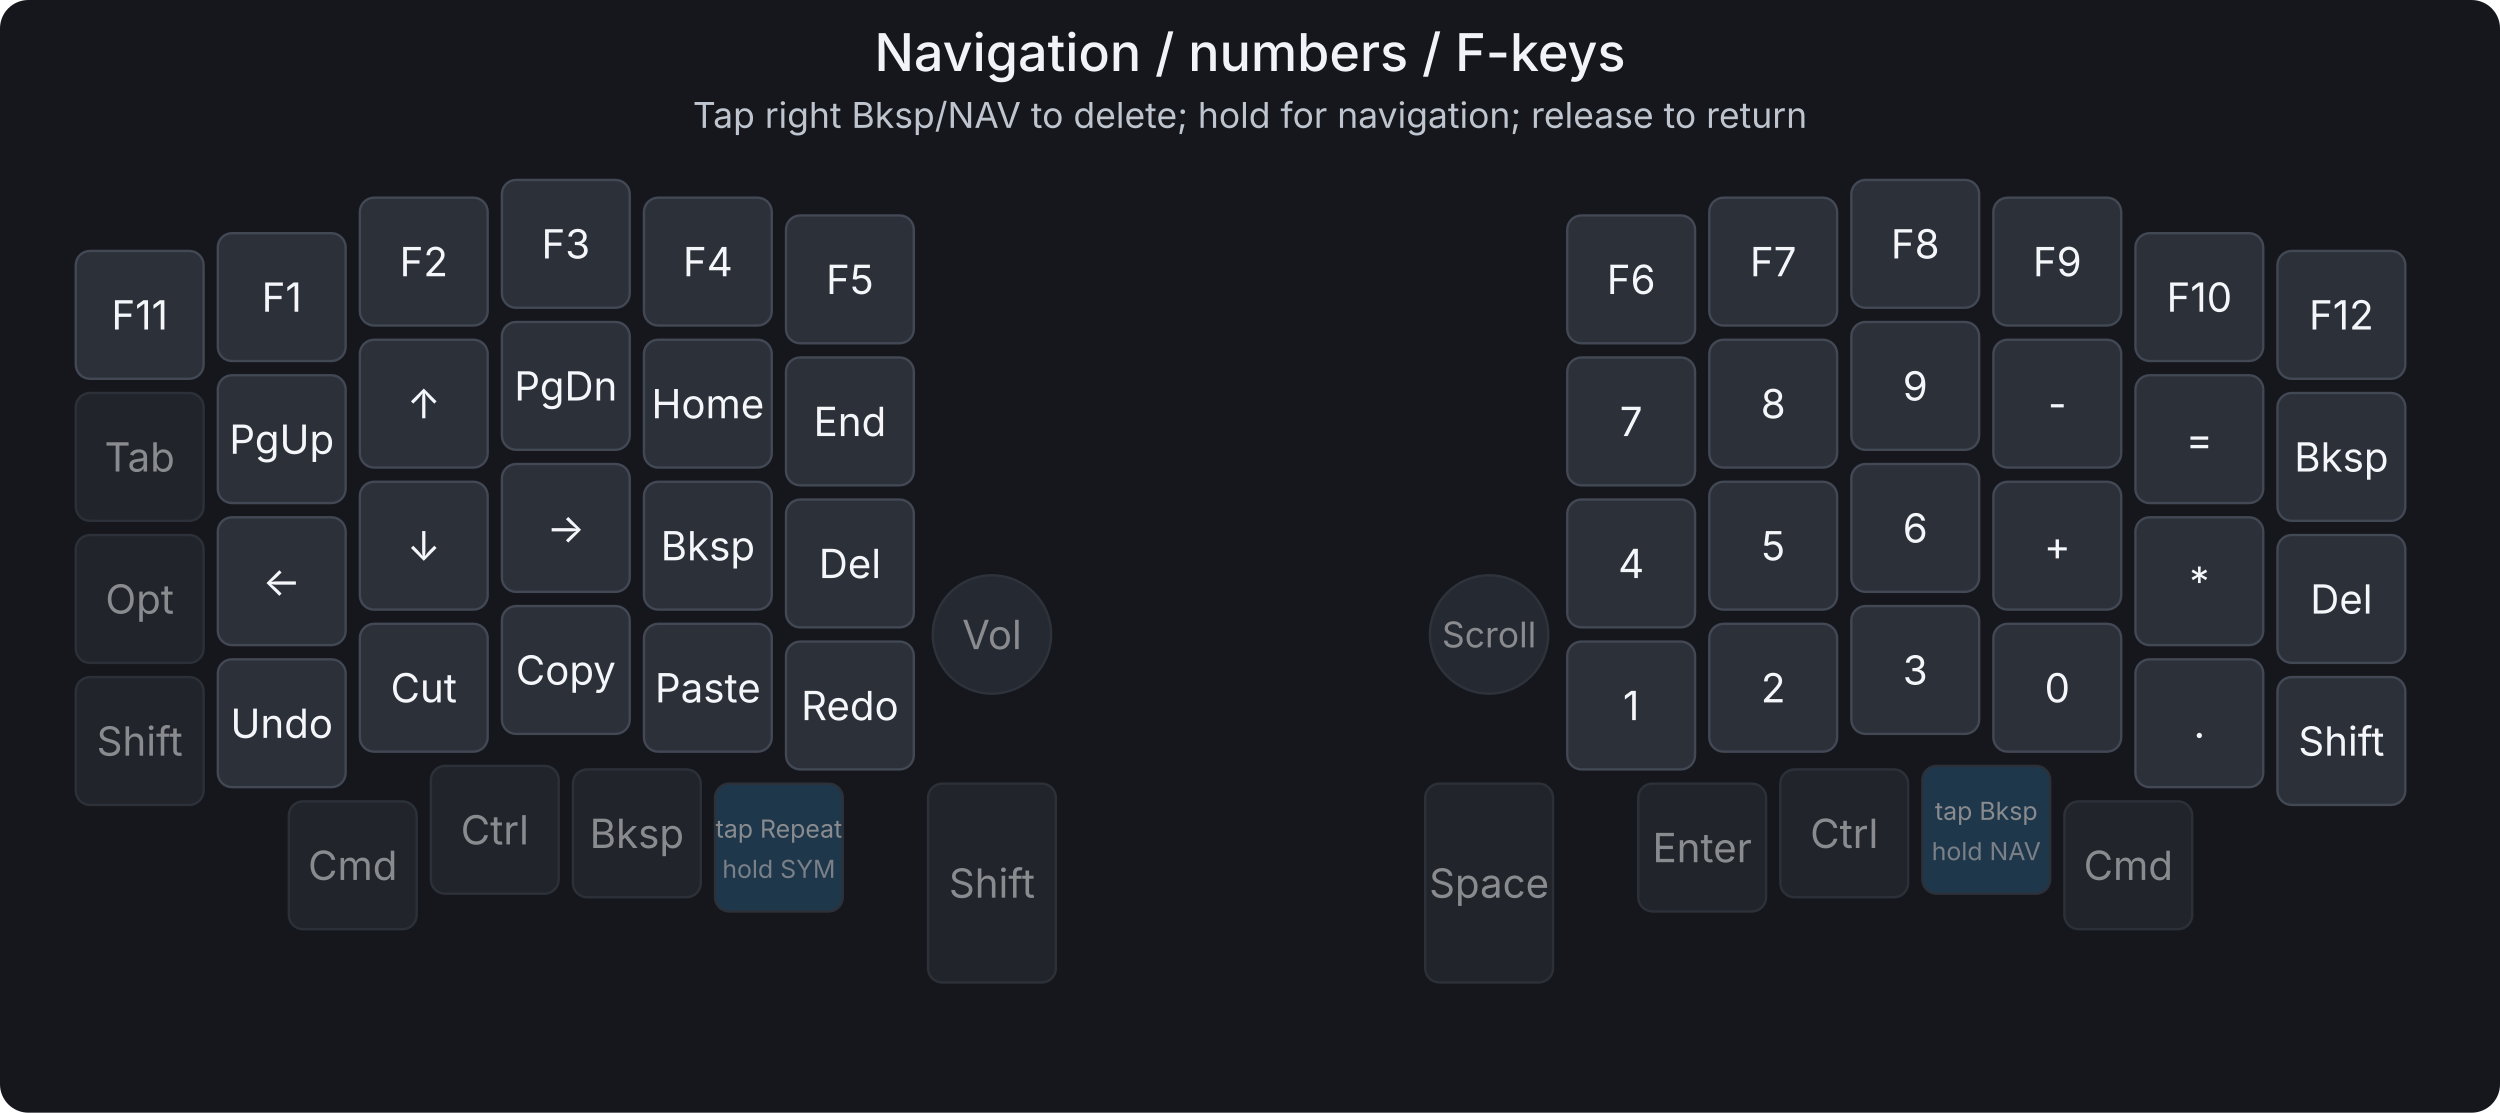
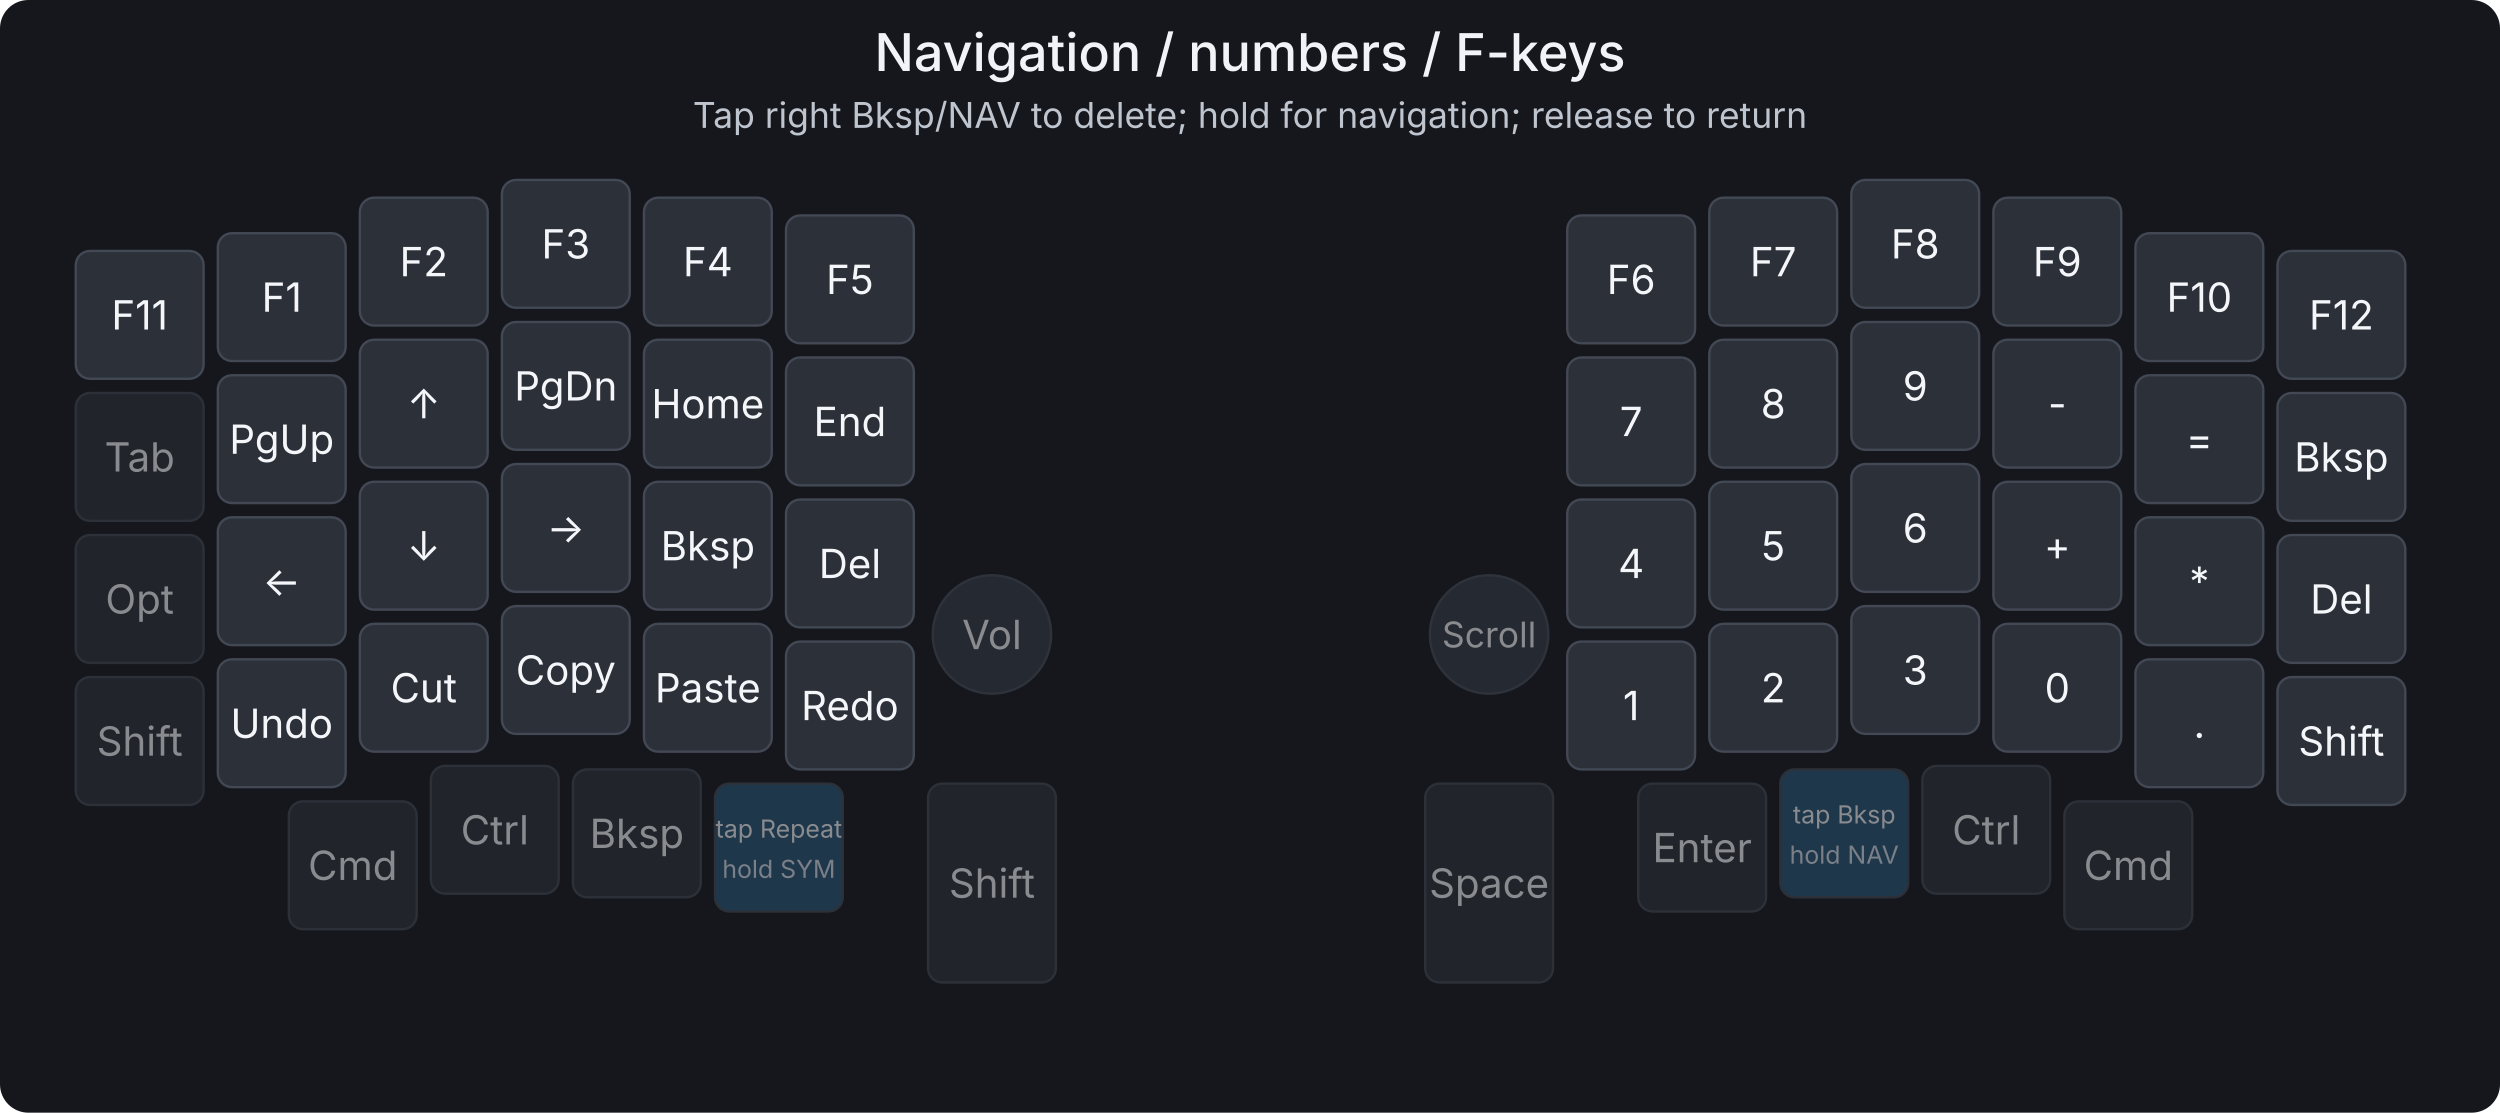
<svg xmlns="http://www.w3.org/2000/svg" width="1056" height="470" viewBox="0 0 1056 470" role="img" aria-labelledby="title desc">
  <rect width="1056" height="470" rx="12" fill="#15171c" />
  <g font-family="-apple-system, BlinkMacSystemFont, Segoe UI, sans-serif" text-anchor="middle">
    <text x="528" y="30" fill="#f1f3f7" font-size="22" font-weight="500">Navigation / numbers / F-keys</text>
    <text x="528" y="54" fill="#bfc5cf" font-size="15">Tap right Bksp/NAV to delete; hold for navigation; release to return</text>
    <g data-matrix="0,0" data-keycode="KC_F11" opacity="1">
      <rect x="32" y="106.0" width="54" height="54" rx="6" fill="#2c3039" stroke="#424854" />
      <text x="59" y="133.0" dominant-baseline="central" fill="#f4f6fa" font-size="17">F11</text>
    </g>
    <g data-matrix="0,1" data-keycode="KC_F1" opacity="1">
      <rect x="92" y="98.5" width="54" height="54" rx="6" fill="#2c3039" stroke="#424854" />
      <text x="119" y="125.5" dominant-baseline="central" fill="#f4f6fa" font-size="17">F1</text>
    </g>
    <g data-matrix="0,2" data-keycode="KC_F2" opacity="1">
      <rect x="152" y="83.5" width="54" height="54" rx="6" fill="#2c3039" stroke="#424854" />
      <text x="179" y="110.5" dominant-baseline="central" fill="#f4f6fa" font-size="17">F2</text>
    </g>
    <g data-matrix="0,3" data-keycode="KC_F3" opacity="1">
      <rect x="212" y="76" width="54" height="54" rx="6" fill="#2c3039" stroke="#424854" />
      <text x="239" y="103.0" dominant-baseline="central" fill="#f4f6fa" font-size="17">F3</text>
    </g>
    <g data-matrix="0,4" data-keycode="KC_F4" opacity="1">
      <rect x="272" y="83.5" width="54" height="54" rx="6" fill="#2c3039" stroke="#424854" />
      <text x="299" y="110.5" dominant-baseline="central" fill="#f4f6fa" font-size="17">F4</text>
    </g>
    <g data-matrix="0,5" data-keycode="KC_F5" opacity="1">
      <rect x="332" y="91.0" width="54" height="54" rx="6" fill="#2c3039" stroke="#424854" />
      <text x="359" y="118.0" dominant-baseline="central" fill="#f4f6fa" font-size="17">F5</text>
    </g>
    <g data-matrix="5,5" data-keycode="KC_F6" opacity="1">
      <rect x="662.0" y="91.0" width="54" height="54" rx="6" fill="#2c3039" stroke="#424854" />
      <text x="689.0" y="118.0" dominant-baseline="central" fill="#f4f6fa" font-size="17">F6</text>
    </g>
    <g data-matrix="5,4" data-keycode="KC_F7" opacity="1">
      <rect x="722.0" y="83.5" width="54" height="54" rx="6" fill="#2c3039" stroke="#424854" />
      <text x="749.0" y="110.5" dominant-baseline="central" fill="#f4f6fa" font-size="17">F7</text>
    </g>
    <g data-matrix="5,3" data-keycode="KC_F8" opacity="1">
      <rect x="782.0" y="76" width="54" height="54" rx="6" fill="#2c3039" stroke="#424854" />
      <text x="809.0" y="103.0" dominant-baseline="central" fill="#f4f6fa" font-size="17">F8</text>
    </g>
    <g data-matrix="5,2" data-keycode="KC_F9" opacity="1">
      <rect x="842.0" y="83.5" width="54" height="54" rx="6" fill="#2c3039" stroke="#424854" />
      <text x="869.0" y="110.5" dominant-baseline="central" fill="#f4f6fa" font-size="17">F9</text>
    </g>
    <g data-matrix="5,1" data-keycode="KC_F10" opacity="1">
      <rect x="902.0" y="98.5" width="54" height="54" rx="6" fill="#2c3039" stroke="#424854" />
      <text x="929.0" y="125.5" dominant-baseline="central" fill="#f4f6fa" font-size="17">F10</text>
    </g>
    <g data-matrix="5,0" data-keycode="KC_F12" opacity="1">
      <rect x="962.0" y="106.0" width="54" height="54" rx="6" fill="#2c3039" stroke="#424854" />
      <text x="989.0" y="133.0" dominant-baseline="central" fill="#f4f6fa" font-size="17">F12</text>
    </g>
    <g data-matrix="1,0" data-keycode="KC_TAB" opacity="0.52">
      <rect x="32" y="166.0" width="54" height="54" rx="6" fill="#2c3039" stroke="#424854" />
      <text x="59" y="193.0" dominant-baseline="central" fill="#f4f6fa" font-size="17">Tab</text>
    </g>
    <g data-matrix="1,1" data-keycode="KC_PGUP" opacity="1">
      <rect x="92" y="158.5" width="54" height="54" rx="6" fill="#2c3039" stroke="#424854" />
      <text x="119" y="185.5" dominant-baseline="central" fill="#f4f6fa" font-size="17">PgUp</text>
    </g>
    <g data-matrix="1,2" data-keycode="KC_UP" opacity="1">
      <rect x="152" y="143.5" width="54" height="54" rx="6" fill="#2c3039" stroke="#424854" />
      <text x="179" y="170.5" dominant-baseline="central" fill="#f4f6fa" font-size="17">↑</text>
    </g>
    <g data-matrix="1,3" data-keycode="KC_PGDOWN" opacity="1">
      <rect x="212" y="136" width="54" height="54" rx="6" fill="#2c3039" stroke="#424854" />
      <text x="239" y="163.0" dominant-baseline="central" fill="#f4f6fa" font-size="17">PgDn</text>
    </g>
    <g data-matrix="1,4" data-keycode="KC_HOME" opacity="1">
      <rect x="272" y="143.5" width="54" height="54" rx="6" fill="#2c3039" stroke="#424854" />
      <text x="299" y="170.5" dominant-baseline="central" fill="#f4f6fa" font-size="17">Home</text>
    </g>
    <g data-matrix="1,5" data-keycode="KC_END" opacity="1">
      <rect x="332" y="151.0" width="54" height="54" rx="6" fill="#2c3039" stroke="#424854" />
      <text x="359" y="178.0" dominant-baseline="central" fill="#f4f6fa" font-size="17">End</text>
    </g>
    <g data-matrix="6,5" data-keycode="KC_7" opacity="1">
      <rect x="662.0" y="151.0" width="54" height="54" rx="6" fill="#2c3039" stroke="#424854" />
      <text x="689.0" y="178.0" dominant-baseline="central" fill="#f4f6fa" font-size="17">7</text>
    </g>
    <g data-matrix="6,4" data-keycode="KC_8" opacity="1">
      <rect x="722.0" y="143.5" width="54" height="54" rx="6" fill="#2c3039" stroke="#424854" />
      <text x="749.0" y="170.5" dominant-baseline="central" fill="#f4f6fa" font-size="17">8</text>
    </g>
    <g data-matrix="6,3" data-keycode="KC_9" opacity="1">
      <rect x="782.0" y="136" width="54" height="54" rx="6" fill="#2c3039" stroke="#424854" />
      <text x="809.0" y="163.0" dominant-baseline="central" fill="#f4f6fa" font-size="17">9</text>
    </g>
    <g data-matrix="6,2" data-keycode="KC_MINUS" opacity="1">
      <rect x="842.0" y="143.5" width="54" height="54" rx="6" fill="#2c3039" stroke="#424854" />
      <text x="869.0" y="170.5" dominant-baseline="central" fill="#f4f6fa" font-size="17">-</text>
    </g>
    <g data-matrix="6,1" data-keycode="KC_EQUAL" opacity="1">
      <rect x="902.0" y="158.5" width="54" height="54" rx="6" fill="#2c3039" stroke="#424854" />
      <text x="929.0" y="185.5" dominant-baseline="central" fill="#f4f6fa" font-size="17">=</text>
    </g>
    <g data-matrix="6,0" data-keycode="KC_BSPACE" opacity="1">
      <rect x="962.0" y="166.0" width="54" height="54" rx="6" fill="#2c3039" stroke="#424854" />
      <text x="989.0" y="193.0" dominant-baseline="central" fill="#f4f6fa" font-size="17">Bksp</text>
    </g>
    <g data-matrix="2,0" data-keycode="KC_LALT" opacity="0.52">
      <rect x="32" y="226.0" width="54" height="54" rx="6" fill="#2c3039" stroke="#424854" />
      <text x="59" y="253.0" dominant-baseline="central" fill="#f4f6fa" font-size="17">Opt</text>
    </g>
    <g data-matrix="2,1" data-keycode="KC_LEFT" opacity="1">
      <rect x="92" y="218.5" width="54" height="54" rx="6" fill="#2c3039" stroke="#424854" />
      <text x="119" y="245.5" dominant-baseline="central" fill="#f4f6fa" font-size="17">←</text>
    </g>
    <g data-matrix="2,2" data-keycode="KC_DOWN" opacity="1">
      <rect x="152" y="203.5" width="54" height="54" rx="6" fill="#2c3039" stroke="#424854" />
      <text x="179" y="230.5" dominant-baseline="central" fill="#f4f6fa" font-size="17">↓</text>
    </g>
    <g data-matrix="2,3" data-keycode="KC_RIGHT" opacity="1">
      <rect x="212" y="196" width="54" height="54" rx="6" fill="#2c3039" stroke="#424854" />
      <text x="239" y="223.0" dominant-baseline="central" fill="#f4f6fa" font-size="17">→</text>
    </g>
    <g data-matrix="2,4" data-keycode="KC_BSPACE" opacity="1">
      <rect x="272" y="203.5" width="54" height="54" rx="6" fill="#2c3039" stroke="#424854" />
      <text x="299" y="230.5" dominant-baseline="central" fill="#f4f6fa" font-size="17">Bksp</text>
    </g>
    <g data-matrix="2,5" data-keycode="KC_DELETE" opacity="1">
      <rect x="332" y="211.0" width="54" height="54" rx="6" fill="#2c3039" stroke="#424854" />
      <text x="359" y="238.0" dominant-baseline="central" fill="#f4f6fa" font-size="17">Del</text>
    </g>
    <g data-matrix="7,5" data-keycode="KC_4" opacity="1">
      <rect x="662.0" y="211.0" width="54" height="54" rx="6" fill="#2c3039" stroke="#424854" />
      <text x="689.0" y="238.0" dominant-baseline="central" fill="#f4f6fa" font-size="17">4</text>
    </g>
    <g data-matrix="7,4" data-keycode="KC_5" opacity="1">
      <rect x="722.0" y="203.5" width="54" height="54" rx="6" fill="#2c3039" stroke="#424854" />
      <text x="749.0" y="230.5" dominant-baseline="central" fill="#f4f6fa" font-size="17">5</text>
    </g>
    <g data-matrix="7,3" data-keycode="KC_6" opacity="1">
      <rect x="782.0" y="196" width="54" height="54" rx="6" fill="#2c3039" stroke="#424854" />
      <text x="809.0" y="223.0" dominant-baseline="central" fill="#f4f6fa" font-size="17">6</text>
    </g>
    <g data-matrix="7,2" data-keycode="LSFT(KC_EQUAL)" opacity="1">
      <rect x="842.0" y="203.5" width="54" height="54" rx="6" fill="#2c3039" stroke="#424854" />
      <text x="869.0" y="230.5" dominant-baseline="central" fill="#f4f6fa" font-size="17">+</text>
    </g>
    <g data-matrix="7,1" data-keycode="LSFT(KC_8)" opacity="1">
      <rect x="902.0" y="218.5" width="54" height="54" rx="6" fill="#2c3039" stroke="#424854" />
      <text x="929.0" y="245.5" dominant-baseline="central" fill="#f4f6fa" font-size="17">*</text>
    </g>
    <g data-matrix="7,0" data-keycode="KC_DELETE" opacity="1">
      <rect x="962.0" y="226.0" width="54" height="54" rx="6" fill="#2c3039" stroke="#424854" />
      <text x="989.0" y="253.0" dominant-baseline="central" fill="#f4f6fa" font-size="17">Del</text>
    </g>
    <g data-matrix="3,0" data-keycode="KC_LSHIFT" opacity="0.52">
      <rect x="32" y="286.0" width="54" height="54" rx="6" fill="#2c3039" stroke="#424854" />
      <text x="59" y="313.0" dominant-baseline="central" fill="#f4f6fa" font-size="17">Shift</text>
    </g>
    <g data-matrix="3,1" data-keycode="LGUI(KC_Z)" opacity="1">
      <rect x="92" y="278.5" width="54" height="54" rx="6" fill="#2c3039" stroke="#424854" />
      <text x="119" y="305.5" dominant-baseline="central" fill="#f4f6fa" font-size="17">Undo</text>
    </g>
    <g data-matrix="3,2" data-keycode="LGUI(KC_X)" opacity="1">
      <rect x="152" y="263.5" width="54" height="54" rx="6" fill="#2c3039" stroke="#424854" />
      <text x="179" y="290.5" dominant-baseline="central" fill="#f4f6fa" font-size="17">Cut</text>
    </g>
    <g data-matrix="3,3" data-keycode="LGUI(KC_C)" opacity="1">
      <rect x="212" y="256" width="54" height="54" rx="6" fill="#2c3039" stroke="#424854" />
      <text x="239" y="283.0" dominant-baseline="central" fill="#f4f6fa" font-size="17">Copy</text>
    </g>
    <g data-matrix="3,4" data-keycode="LGUI(KC_V)" opacity="1">
      <rect x="272" y="263.5" width="54" height="54" rx="6" fill="#2c3039" stroke="#424854" />
      <text x="299" y="290.5" dominant-baseline="central" fill="#f4f6fa" font-size="17">Paste</text>
    </g>
    <g data-matrix="3,5" data-keycode="SGUI(KC_Z)" opacity="1">
      <rect x="332" y="271.0" width="54" height="54" rx="6" fill="#2c3039" stroke="#424854" />
      <text x="359" y="298.0" dominant-baseline="central" fill="#f4f6fa" font-size="17">Redo</text>
    </g>
    <g data-matrix="4,5" data-keycode="KC_MUTE" opacity="0.52">
      <circle cx="419" cy="268.0" r="25" fill="#343945" stroke="#454c59" />
      <text x="419" y="268.0" dominant-baseline="central" fill="#f4f6fa" font-size="17">Vol</text>
    </g>
    <g data-matrix="9,5" data-keycode="KC_MPLY" opacity="0.52">
      <circle cx="629.0" cy="268.0" r="25" fill="#343945" stroke="#454c59" />
      <text x="629.0" y="268.0" dominant-baseline="central" fill="#f4f6fa" font-size="15">Scroll</text>
    </g>
    <g data-matrix="8,5" data-keycode="KC_1" opacity="1">
      <rect x="662.0" y="271.0" width="54" height="54" rx="6" fill="#2c3039" stroke="#424854" />
      <text x="689.0" y="298.0" dominant-baseline="central" fill="#f4f6fa" font-size="17">1</text>
    </g>
    <g data-matrix="8,4" data-keycode="KC_2" opacity="1">
      <rect x="722.0" y="263.5" width="54" height="54" rx="6" fill="#2c3039" stroke="#424854" />
      <text x="749.0" y="290.5" dominant-baseline="central" fill="#f4f6fa" font-size="17">2</text>
    </g>
    <g data-matrix="8,3" data-keycode="KC_3" opacity="1">
      <rect x="782.0" y="256" width="54" height="54" rx="6" fill="#2c3039" stroke="#424854" />
      <text x="809.0" y="283.0" dominant-baseline="central" fill="#f4f6fa" font-size="17">3</text>
    </g>
    <g data-matrix="8,2" data-keycode="KC_0" opacity="1">
      <rect x="842.0" y="263.5" width="54" height="54" rx="6" fill="#2c3039" stroke="#424854" />
      <text x="869.0" y="290.5" dominant-baseline="central" fill="#f4f6fa" font-size="17">0</text>
    </g>
    <g data-matrix="8,1" data-keycode="KC_DOT" opacity="1">
      <rect x="902.0" y="278.5" width="54" height="54" rx="6" fill="#2c3039" stroke="#424854" />
      <text x="929.0" y="305.5" dominant-baseline="central" fill="#f4f6fa" font-size="17">.</text>
    </g>
    <g data-matrix="8,0" data-keycode="KC_RSHIFT" opacity="1">
      <rect x="962.0" y="286.0" width="54" height="54" rx="6" fill="#2c3039" stroke="#424854" />
      <text x="989.0" y="313.0" dominant-baseline="central" fill="#f4f6fa" font-size="17">Shift</text>
    </g>
    <g data-matrix="4,0" data-keycode="KC_LGUI" opacity="0.52">
      <rect x="122.0" y="338.5" width="54" height="54" rx="6" fill="#2c3039" stroke="#424854" />
      <text x="149.0" y="365.5" dominant-baseline="central" fill="#f4f6fa" font-size="17">Cmd</text>
    </g>
    <g data-matrix="4,1" data-keycode="KC_LCTRL" opacity="0.52">
      <rect x="182.0" y="323.5" width="54" height="54" rx="6" fill="#2c3039" stroke="#424854" />
      <text x="209.0" y="350.5" dominant-baseline="central" fill="#f4f6fa" font-size="17">Ctrl</text>
    </g>
    <g data-matrix="4,2" data-keycode="KC_BSPACE" opacity="0.52">
      <rect x="242.0" y="325.0" width="54" height="54" rx="6" fill="#2c3039" stroke="#424854" />
      <text x="269.0" y="352.0" dominant-baseline="central" fill="#f4f6fa" font-size="17">Bksp</text>
    </g>
    <g data-matrix="4,3" data-keycode="0x4100" opacity="0.52">
      <rect x="302.0" y="331.0" width="54" height="54" rx="6" fill="#285577" stroke="#424854" />
      <text x="329.0" y="350.0" dominant-baseline="central" fill="#f4f6fa" font-size="10.5">tap Repeat</text>
      <text x="329.0" y="367.0" dominant-baseline="central" fill="#d6dfeb" font-size="10.5">hold SYM</text>
    </g>
    <g data-matrix="4,4" data-keycode="KC_LSHIFT" opacity="0.52">
      <rect x="392" y="331.0" width="54" height="84.0" rx="6" fill="#2c3039" stroke="#424854" />
      <text x="419" y="373.0" dominant-baseline="central" fill="#f4f6fa" font-size="17">Shift</text>
    </g>
    <g data-matrix="9,4" data-keycode="KC_SPACE" opacity="0.52">
      <rect x="602.0" y="331.0" width="54" height="84.0" rx="6" fill="#2c3039" stroke="#424854" />
      <text x="629.0" y="373.0" dominant-baseline="central" fill="#f4f6fa" font-size="17">Space</text>
    </g>
    <g data-matrix="9,3" data-keycode="KC_ENTER" opacity="0.52">
      <rect x="692" y="331.0" width="54" height="54" rx="6" fill="#2c3039" stroke="#424854" />
      <text x="719" y="358.0" dominant-baseline="central" fill="#f4f6fa" font-size="17">Enter</text>
    </g>
-     <g data-matrix="9,2" data-keycode="KC_RCTRL" opacity="0.52">
-       <rect x="752" y="325.0" width="54" height="54" rx="6" fill="#2c3039" stroke="#424854" />
-       <text x="779" y="352.0" dominant-baseline="central" fill="#f4f6fa" font-size="17">Ctrl</text>
-     </g>
-     <g data-matrix="9,1" data-keycode="0x422a" opacity="0.52">
-       <rect x="812" y="323.5" width="54" height="54" rx="6" fill="#285577" stroke="#424854" />
-       <text x="839" y="342.5" dominant-baseline="central" fill="#f4f6fa" font-size="10.5">tap Bksp</text>
-       <text x="839" y="359.5" dominant-baseline="central" fill="#d6dfeb" font-size="10.5">hold NAV</text>
+     <g data-matrix="9,2" data-keycode="0x422a" opacity="0.52">
+       <rect x="752" y="325.0" width="54" height="54" rx="6" fill="#285577" stroke="#424854" />
+       <text x="779" y="344.0" dominant-baseline="central" fill="#f4f6fa" font-size="10.5">tap Bksp</text>
+       <text x="779" y="361.0" dominant-baseline="central" fill="#d6dfeb" font-size="10.5">hold NAV</text>
+     </g>
+     <g data-matrix="9,1" data-keycode="KC_RCTRL" opacity="0.52">
+       <rect x="812" y="323.5" width="54" height="54" rx="6" fill="#2c3039" stroke="#424854" />
+       <text x="839" y="350.5" dominant-baseline="central" fill="#f4f6fa" font-size="17">Ctrl</text>
    </g>
    <g data-matrix="9,0" data-keycode="KC_RGUI" opacity="0.52">
      <rect x="872" y="338.5" width="54" height="54" rx="6" fill="#2c3039" stroke="#424854" />
      <text x="899" y="365.5" dominant-baseline="central" fill="#f4f6fa" font-size="17">Cmd</text>
    </g>
  </g>
</svg>
